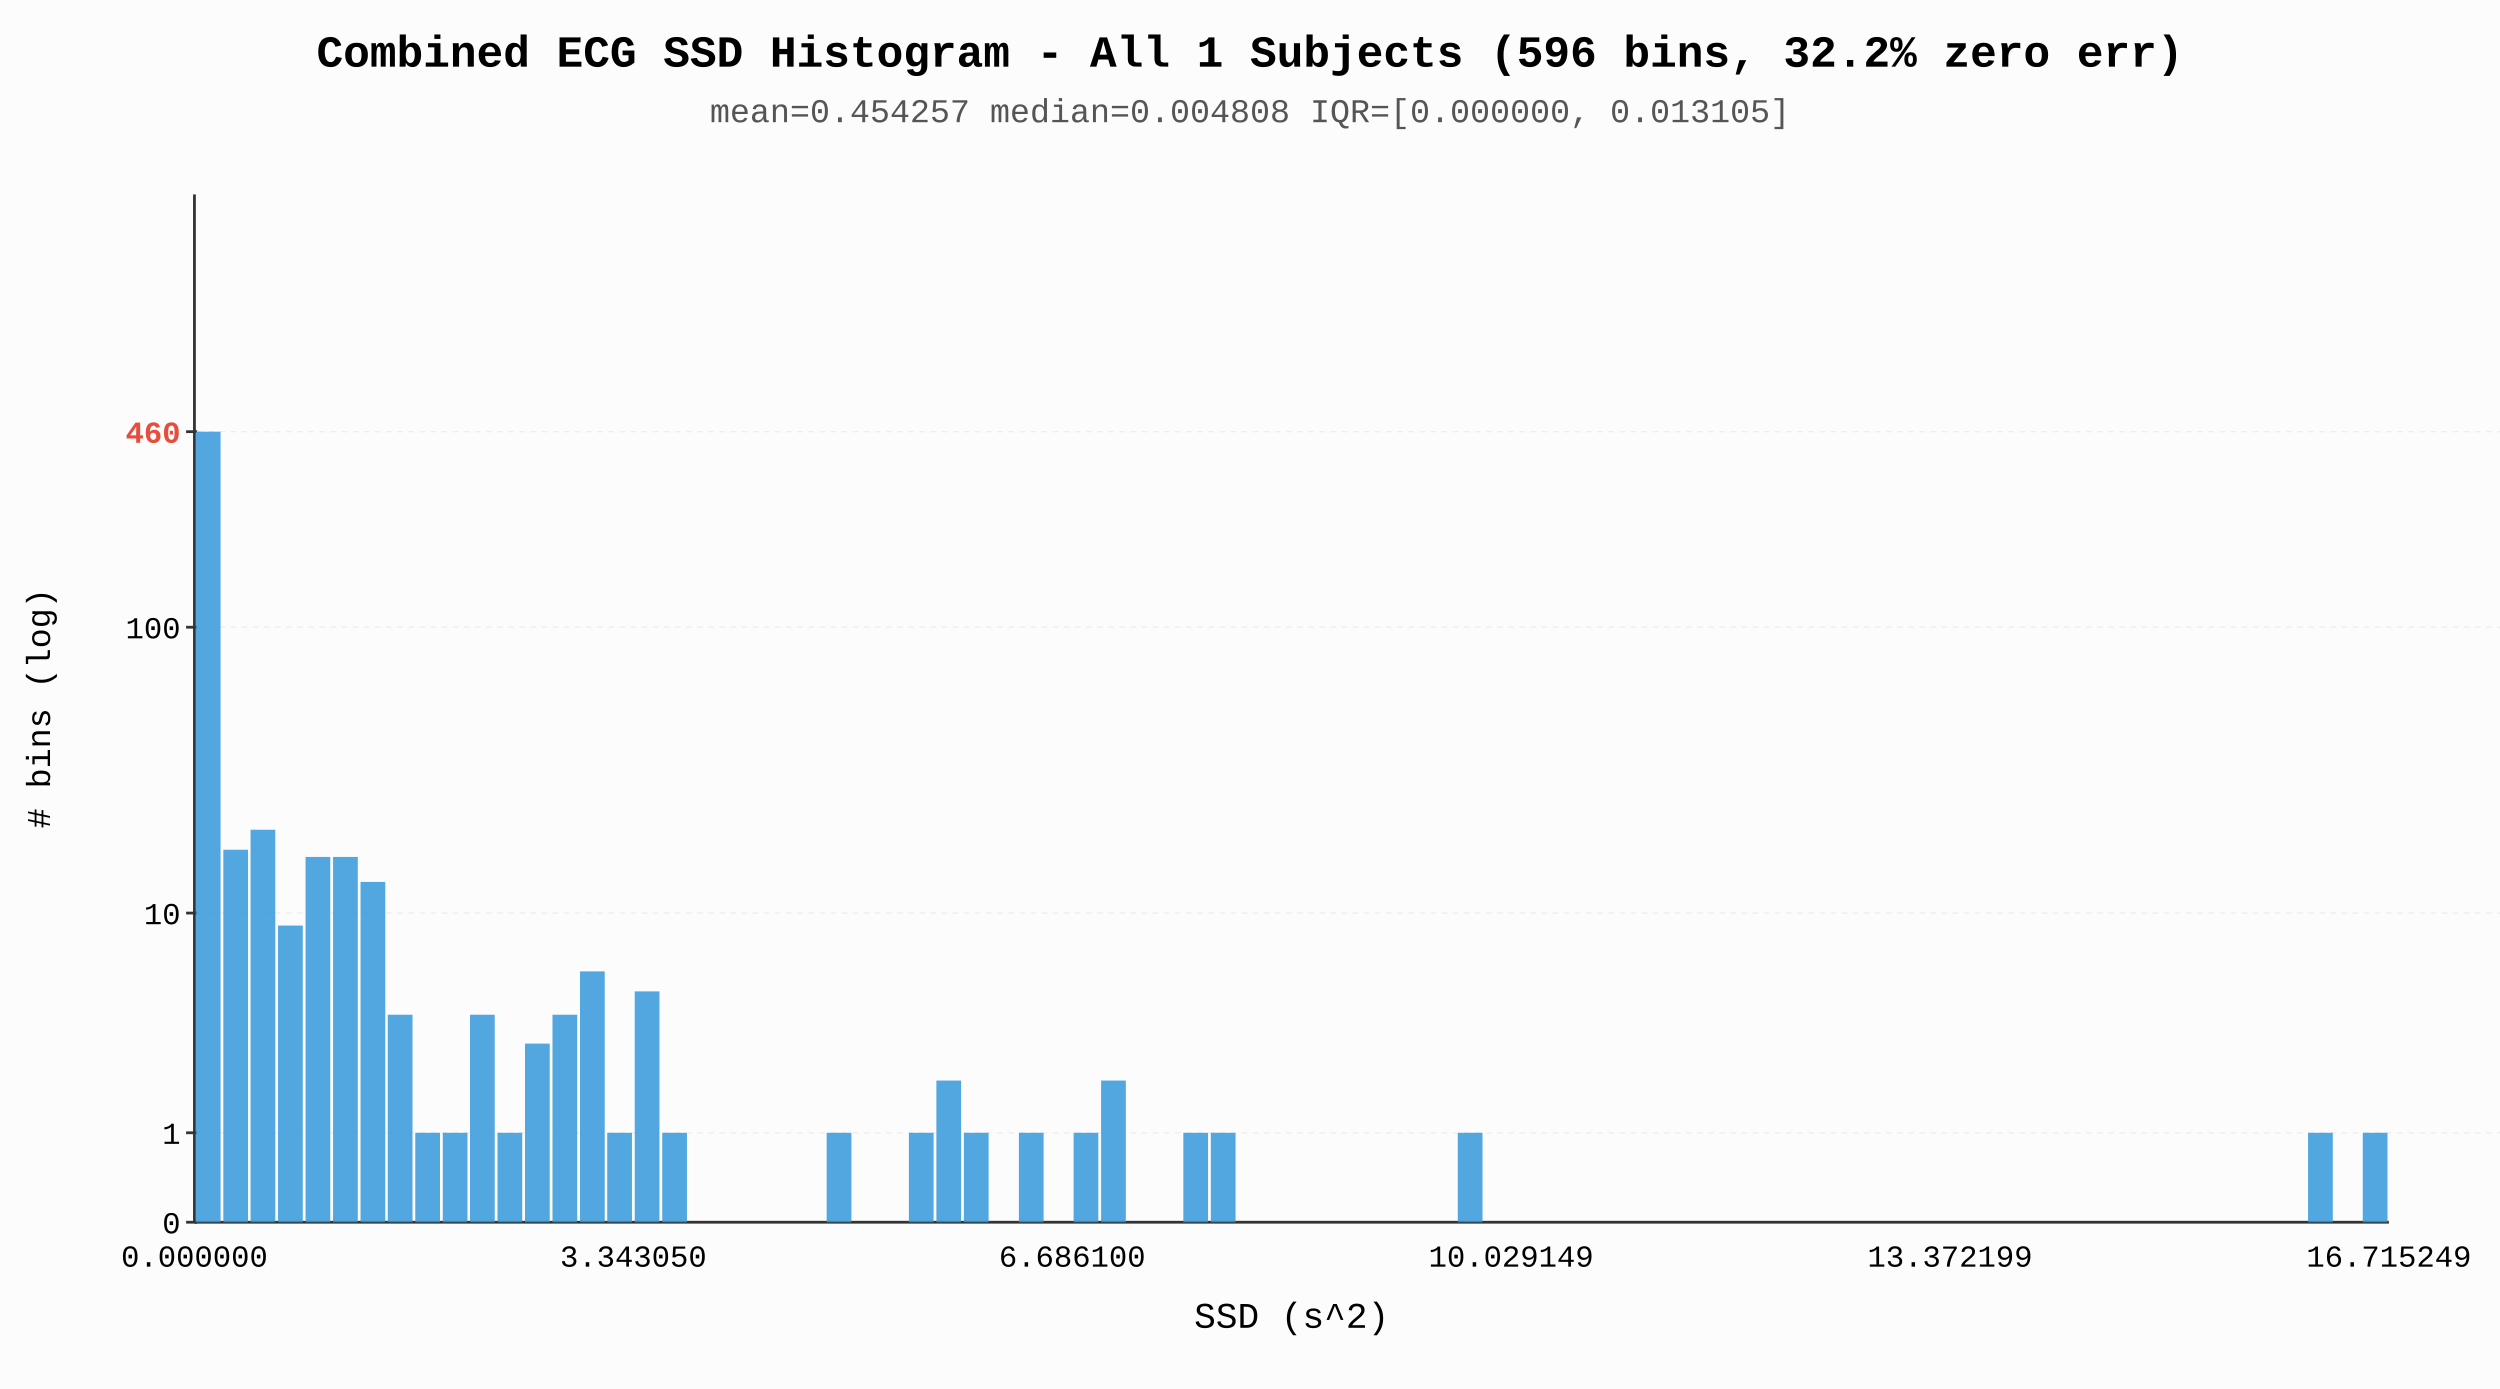
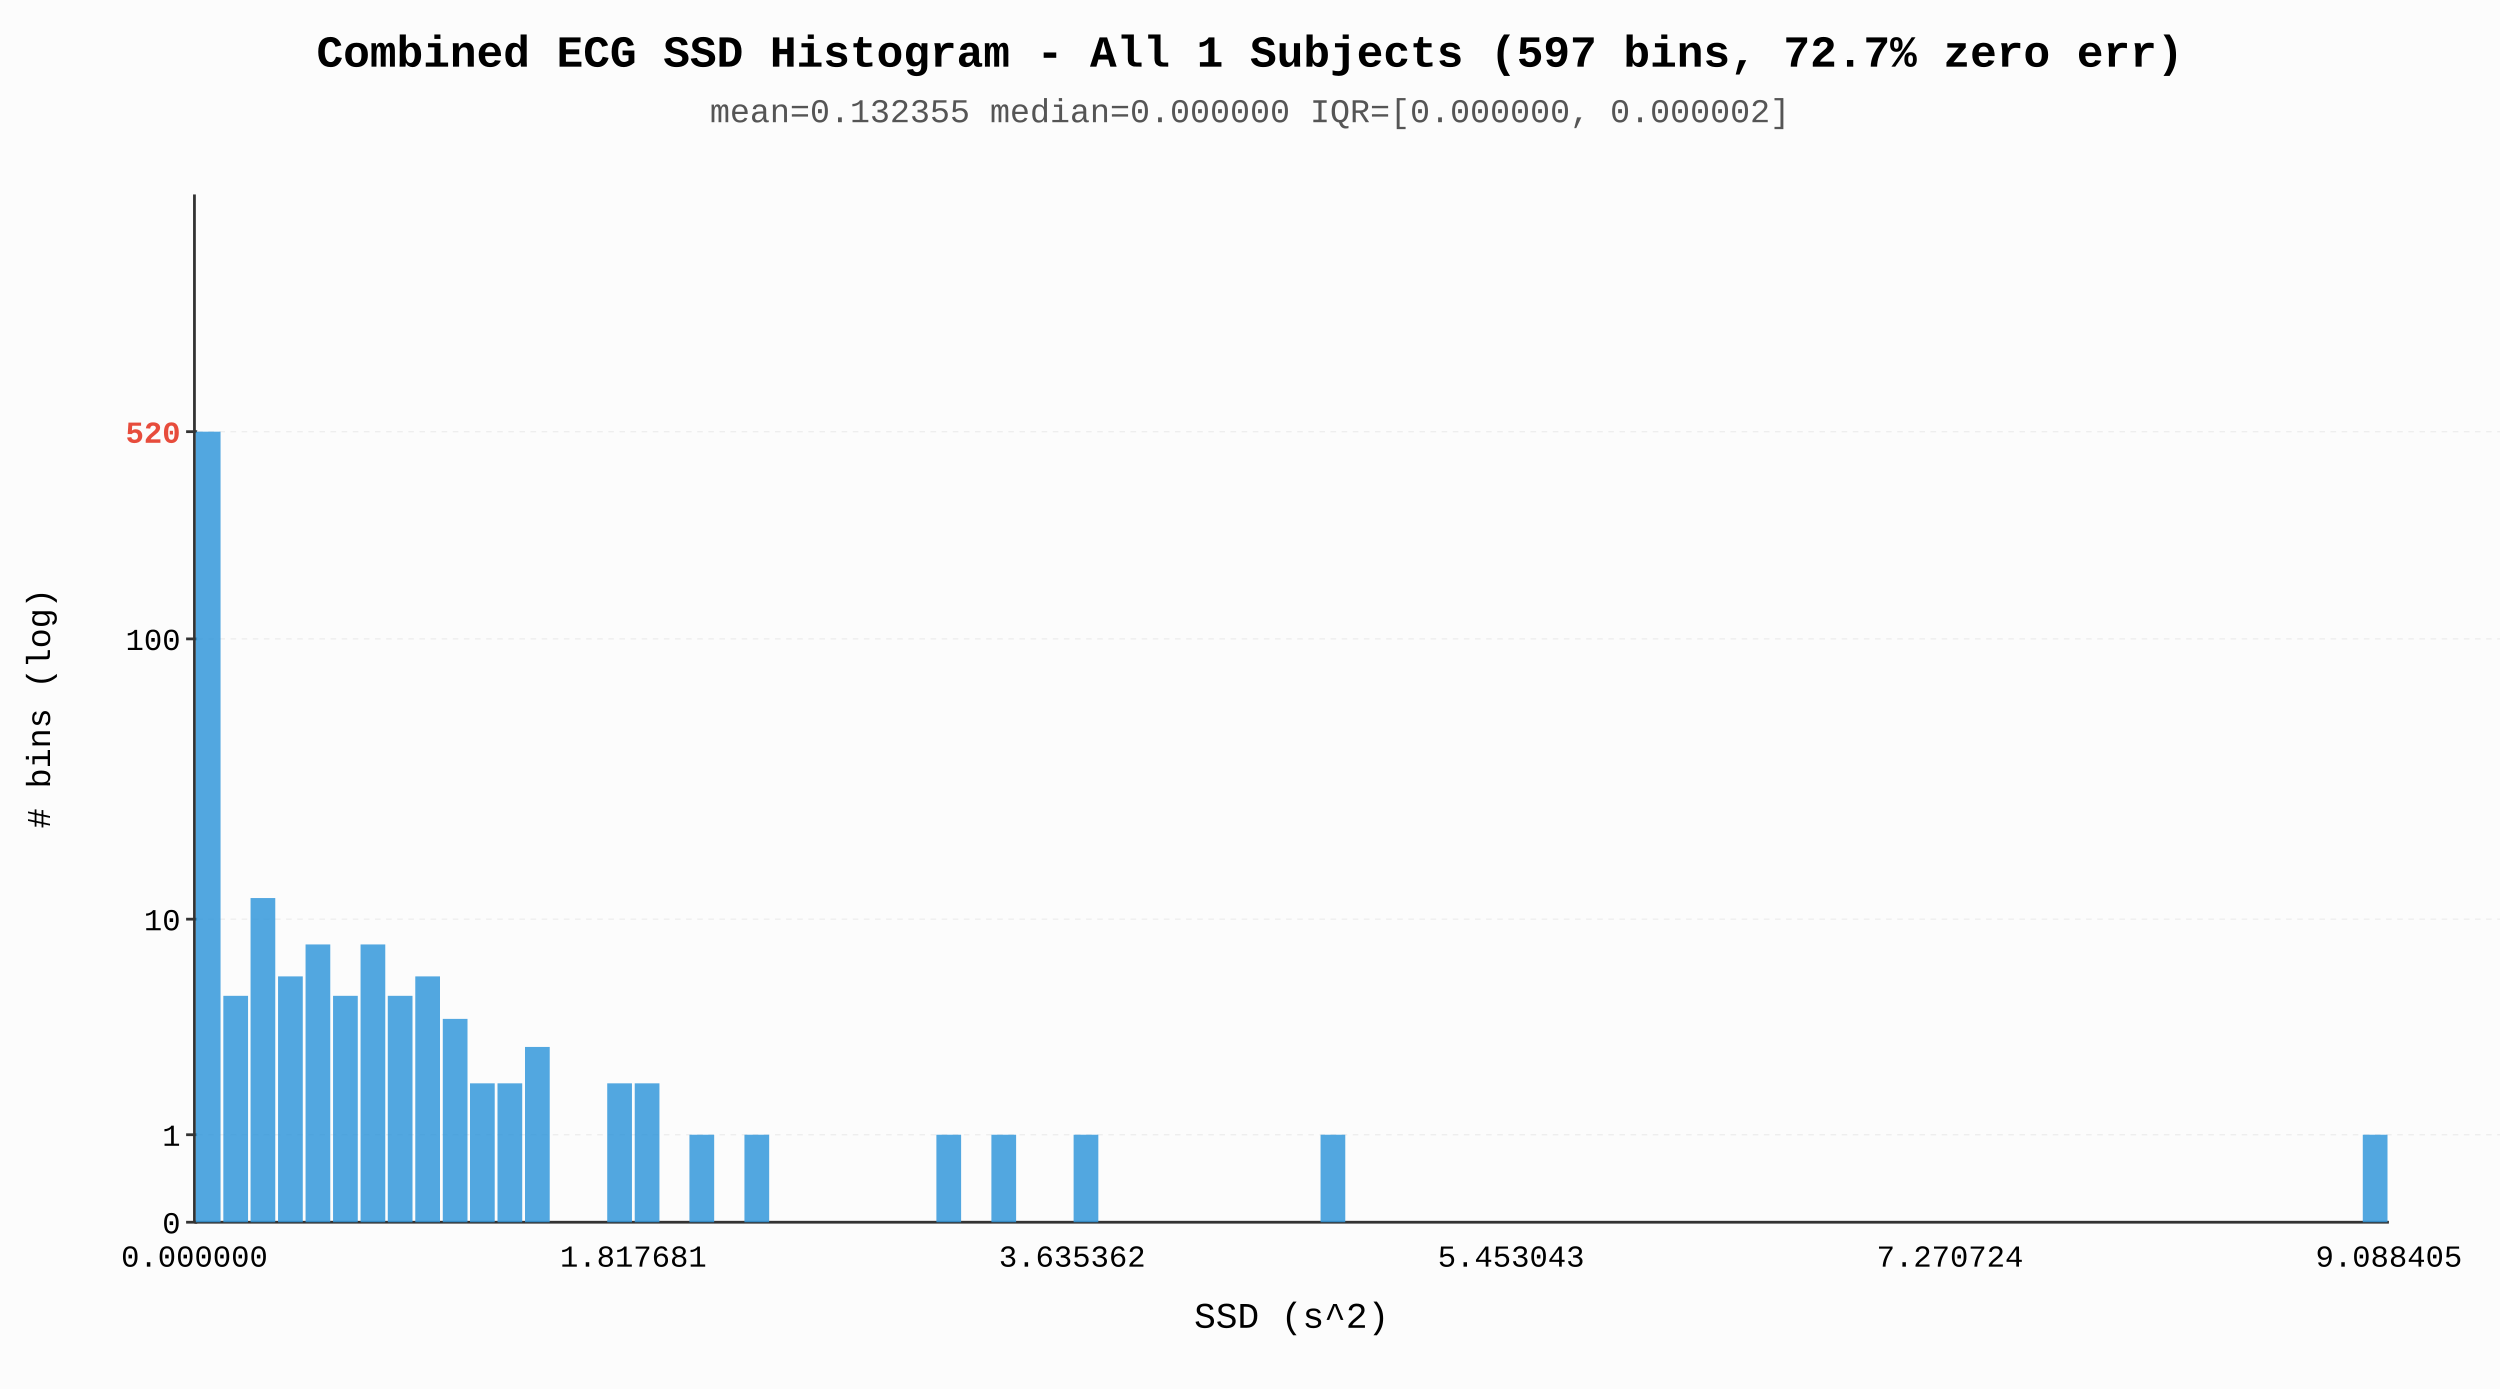
<svg xmlns="http://www.w3.org/2000/svg" width="900" height="500">
  <style>
  text { font-family: Consolas, 'Courier New', monospace; }
  .title { font-size: 16px; font-weight: bold; }
  .stats { font-size: 12px; fill: #555; }
  .tick { font-size: 11px; }
  .axis-label { font-size: 13px; }
  .y-axis-label { font-size: 12px; }
</style>
  <rect width="100%" height="100%" fill="#fcfcfc" />
-   <text x="450" y="24" text-anchor="middle" class="title">Combined ECG SSD Histogram - All 1 Subjects (596 bins, 32.2% zero err)</text>
-   <text x="450" y="44" text-anchor="middle" class="stats">mean=0.454257  median=0.004808  IQR=[0.000000, 0.013105]</text>
+   <text x="450" y="24" text-anchor="middle" class="title">Combined ECG SSD Histogram - All 1 Subjects (597 bins, 72.7% zero err)</text>
+   <text x="450" y="44" text-anchor="middle" class="stats">mean=0.132355  median=0.000000  IQR=[0.000000, 0.000002]</text>
  <line x1="70" y1="70" x2="70" y2="440" stroke="#333" stroke-width="1" />
  <line x1="70" y1="440" x2="860" y2="440" stroke="#333" stroke-width="1" />
  <text x="18" y="255" text-anchor="middle" class="y-axis-label" transform="rotate(-90 18,255)"># bins (log)</text>
  <line x1="67" y1="440.0" x2="71" y2="440.0" stroke="#333" stroke-width="1" />
  <text x="65" y="444.0" text-anchor="end" class="tick">0</text>
-   <line x1="67" y1="407.8" x2="71" y2="407.8" stroke="#333" stroke-width="1" />
-   <text x="65" y="411.8" text-anchor="end" class="tick">1</text>
-   <line x1="71" y1="407.8" x2="10069" y2="407.8" stroke="#eee" stroke-width="0.5" stroke-dasharray="2,2" />
-   <line x1="67" y1="328.7" x2="71" y2="328.7" stroke="#333" stroke-width="1" />
-   <text x="65" y="332.7" text-anchor="end" class="tick">10</text>
-   <line x1="71" y1="328.7" x2="10069" y2="328.7" stroke="#eee" stroke-width="0.5" stroke-dasharray="2,2" />
-   <line x1="67" y1="225.8" x2="71" y2="225.8" stroke="#333" stroke-width="1" />
-   <text x="65" y="229.8" text-anchor="end" class="tick">100</text>
-   <line x1="71" y1="225.8" x2="10069" y2="225.8" stroke="#eee" stroke-width="0.5" stroke-dasharray="2,2" />
+   <line x1="67" y1="408.5" x2="71" y2="408.5" stroke="#333" stroke-width="1" />
+   <text x="65" y="412.5" text-anchor="end" class="tick">1</text>
+   <line x1="71" y1="408.5" x2="10069" y2="408.5" stroke="#eee" stroke-width="0.5" stroke-dasharray="2,2" />
+   <line x1="67" y1="330.9" x2="71" y2="330.9" stroke="#333" stroke-width="1" />
+   <text x="65" y="334.9" text-anchor="end" class="tick">10</text>
+   <line x1="71" y1="330.9" x2="10069" y2="330.9" stroke="#eee" stroke-width="0.5" stroke-dasharray="2,2" />
+   <line x1="67" y1="230.0" x2="71" y2="230.0" stroke="#333" stroke-width="1" />
+   <text x="65" y="234.0" text-anchor="end" class="tick">100</text>
+   <line x1="71" y1="230.0" x2="10069" y2="230.0" stroke="#eee" stroke-width="0.5" stroke-dasharray="2,2" />
  <line x1="67" y1="155.4" x2="71" y2="155.4" stroke="#333" stroke-width="1" />
-   <text x="65" y="159.4" text-anchor="end" class="tick" fill="#e74c3c" font-weight="bold">460</text>
+   <text x="65" y="159.4" text-anchor="end" class="tick" fill="#e74c3c" font-weight="bold">520</text>
  <line x1="71" y1="155.4" x2="10069" y2="155.4" stroke="#eee" stroke-width="0.5" stroke-dasharray="2,2" />
  <rect x="70.5" y="155.4" width="8.9" height="284.6" fill="#3498db" fill-opacity="0.85" />
-   <rect x="80.4" y="305.9" width="8.9" height="134.1" fill="#3498db" fill-opacity="0.85" />
-   <rect x="90.2" y="298.7" width="8.9" height="141.3" fill="#3498db" fill-opacity="0.85" />
-   <rect x="100.1" y="333.2" width="8.9" height="106.8" fill="#3498db" fill-opacity="0.85" />
-   <rect x="110.0" y="308.5" width="8.9" height="131.5" fill="#3498db" fill-opacity="0.85" />
-   <rect x="119.9" y="308.5" width="8.9" height="131.5" fill="#3498db" fill-opacity="0.85" />
-   <rect x="129.8" y="317.5" width="8.9" height="122.5" fill="#3498db" fill-opacity="0.85" />
-   <rect x="139.6" y="365.3" width="8.9" height="74.7" fill="#3498db" fill-opacity="0.85" />
-   <rect x="149.5" y="407.8" width="8.9" height="32.2" fill="#3498db" fill-opacity="0.85" />
-   <rect x="159.4" y="407.8" width="8.9" height="32.2" fill="#3498db" fill-opacity="0.85" />
-   <rect x="169.2" y="365.3" width="8.9" height="74.7" fill="#3498db" fill-opacity="0.85" />
-   <rect x="179.1" y="407.8" width="8.9" height="32.2" fill="#3498db" fill-opacity="0.85" />
-   <rect x="189.0" y="375.7" width="8.9" height="64.3" fill="#3498db" fill-opacity="0.85" />
-   <rect x="198.9" y="365.3" width="8.9" height="74.7" fill="#3498db" fill-opacity="0.85" />
-   <rect x="208.8" y="349.7" width="8.9" height="90.3" fill="#3498db" fill-opacity="0.85" />
-   <rect x="218.6" y="407.8" width="8.9" height="32.2" fill="#3498db" fill-opacity="0.85" />
-   <rect x="228.5" y="356.9" width="8.9" height="83.1" fill="#3498db" fill-opacity="0.85" />
-   <rect x="238.4" y="407.8" width="8.9" height="32.2" fill="#3498db" fill-opacity="0.85" />
-   <rect x="297.6" y="407.8" width="8.9" height="32.2" fill="#3498db" fill-opacity="0.85" />
-   <rect x="327.2" y="407.8" width="8.9" height="32.2" fill="#3498db" fill-opacity="0.85" />
-   <rect x="337.1" y="389.0" width="8.9" height="51.0" fill="#3498db" fill-opacity="0.85" />
-   <rect x="347.0" y="407.8" width="8.9" height="32.2" fill="#3498db" fill-opacity="0.85" />
-   <rect x="366.8" y="407.8" width="8.9" height="32.2" fill="#3498db" fill-opacity="0.85" />
-   <rect x="386.5" y="407.8" width="8.9" height="32.2" fill="#3498db" fill-opacity="0.85" />
-   <rect x="396.4" y="389.0" width="8.9" height="51.0" fill="#3498db" fill-opacity="0.85" />
-   <rect x="426.0" y="407.8" width="8.9" height="32.2" fill="#3498db" fill-opacity="0.85" />
-   <rect x="435.9" y="407.8" width="8.9" height="32.2" fill="#3498db" fill-opacity="0.85" />
-   <rect x="524.8" y="407.8" width="8.9" height="32.2" fill="#3498db" fill-opacity="0.85" />
-   <rect x="830.9" y="407.8" width="8.9" height="32.2" fill="#3498db" fill-opacity="0.85" />
-   <rect x="850.6" y="407.8" width="8.9" height="32.2" fill="#3498db" fill-opacity="0.85" />
+   <rect x="80.4" y="358.5" width="8.9" height="81.5" fill="#3498db" fill-opacity="0.85" />
+   <rect x="90.2" y="323.3" width="8.9" height="116.7" fill="#3498db" fill-opacity="0.85" />
+   <rect x="100.1" y="351.5" width="8.9" height="88.5" fill="#3498db" fill-opacity="0.85" />
+   <rect x="110.0" y="340.0" width="8.9" height="100.0" fill="#3498db" fill-opacity="0.85" />
+   <rect x="119.9" y="358.5" width="8.9" height="81.5" fill="#3498db" fill-opacity="0.85" />
+   <rect x="129.8" y="340.0" width="8.9" height="100.0" fill="#3498db" fill-opacity="0.85" />
+   <rect x="139.6" y="358.5" width="8.9" height="81.5" fill="#3498db" fill-opacity="0.85" />
+   <rect x="149.5" y="351.5" width="8.9" height="88.5" fill="#3498db" fill-opacity="0.85" />
+   <rect x="159.4" y="366.8" width="8.9" height="73.2" fill="#3498db" fill-opacity="0.85" />
+   <rect x="169.2" y="390.0" width="8.9" height="50.0" fill="#3498db" fill-opacity="0.85" />
+   <rect x="179.1" y="390.0" width="8.9" height="50.0" fill="#3498db" fill-opacity="0.85" />
+   <rect x="189.0" y="376.9" width="8.9" height="63.1" fill="#3498db" fill-opacity="0.85" />
+   <rect x="218.6" y="390.0" width="8.9" height="50.0" fill="#3498db" fill-opacity="0.85" />
+   <rect x="228.5" y="390.0" width="8.9" height="50.0" fill="#3498db" fill-opacity="0.85" />
+   <rect x="248.2" y="408.5" width="8.9" height="31.5" fill="#3498db" fill-opacity="0.85" />
+   <rect x="268.0" y="408.5" width="8.9" height="31.5" fill="#3498db" fill-opacity="0.85" />
+   <rect x="337.1" y="408.5" width="8.9" height="31.5" fill="#3498db" fill-opacity="0.85" />
+   <rect x="356.9" y="408.5" width="8.9" height="31.5" fill="#3498db" fill-opacity="0.85" />
+   <rect x="386.5" y="408.5" width="8.9" height="31.5" fill="#3498db" fill-opacity="0.85" />
+   <rect x="475.4" y="408.5" width="8.9" height="31.5" fill="#3498db" fill-opacity="0.85" />
+   <rect x="850.6" y="408.5" width="8.9" height="31.5" fill="#3498db" fill-opacity="0.85" />
  <text x="70.0" y="456" text-anchor="middle" class="tick">0.000000</text>
-   <text x="228.0" y="456" text-anchor="middle" class="tick">3.343050</text>
-   <text x="386.0" y="456" text-anchor="middle" class="tick">6.686100</text>
-   <text x="544.0" y="456" text-anchor="middle" class="tick">10.029149</text>
-   <text x="702.0" y="456" text-anchor="middle" class="tick">13.372199</text>
-   <text x="860.0" y="456" text-anchor="middle" class="tick">16.715249</text>
+   <text x="228.0" y="456" text-anchor="middle" class="tick">1.817681</text>
+   <text x="386.0" y="456" text-anchor="middle" class="tick">3.635362</text>
+   <text x="544.0" y="456" text-anchor="middle" class="tick">5.453043</text>
+   <text x="702.0" y="456" text-anchor="middle" class="tick">7.270724</text>
+   <text x="860.0" y="456" text-anchor="middle" class="tick">9.088405</text>
  <text x="465" y="478" text-anchor="middle" class="axis-label">SSD (s^2)</text>
</svg>
